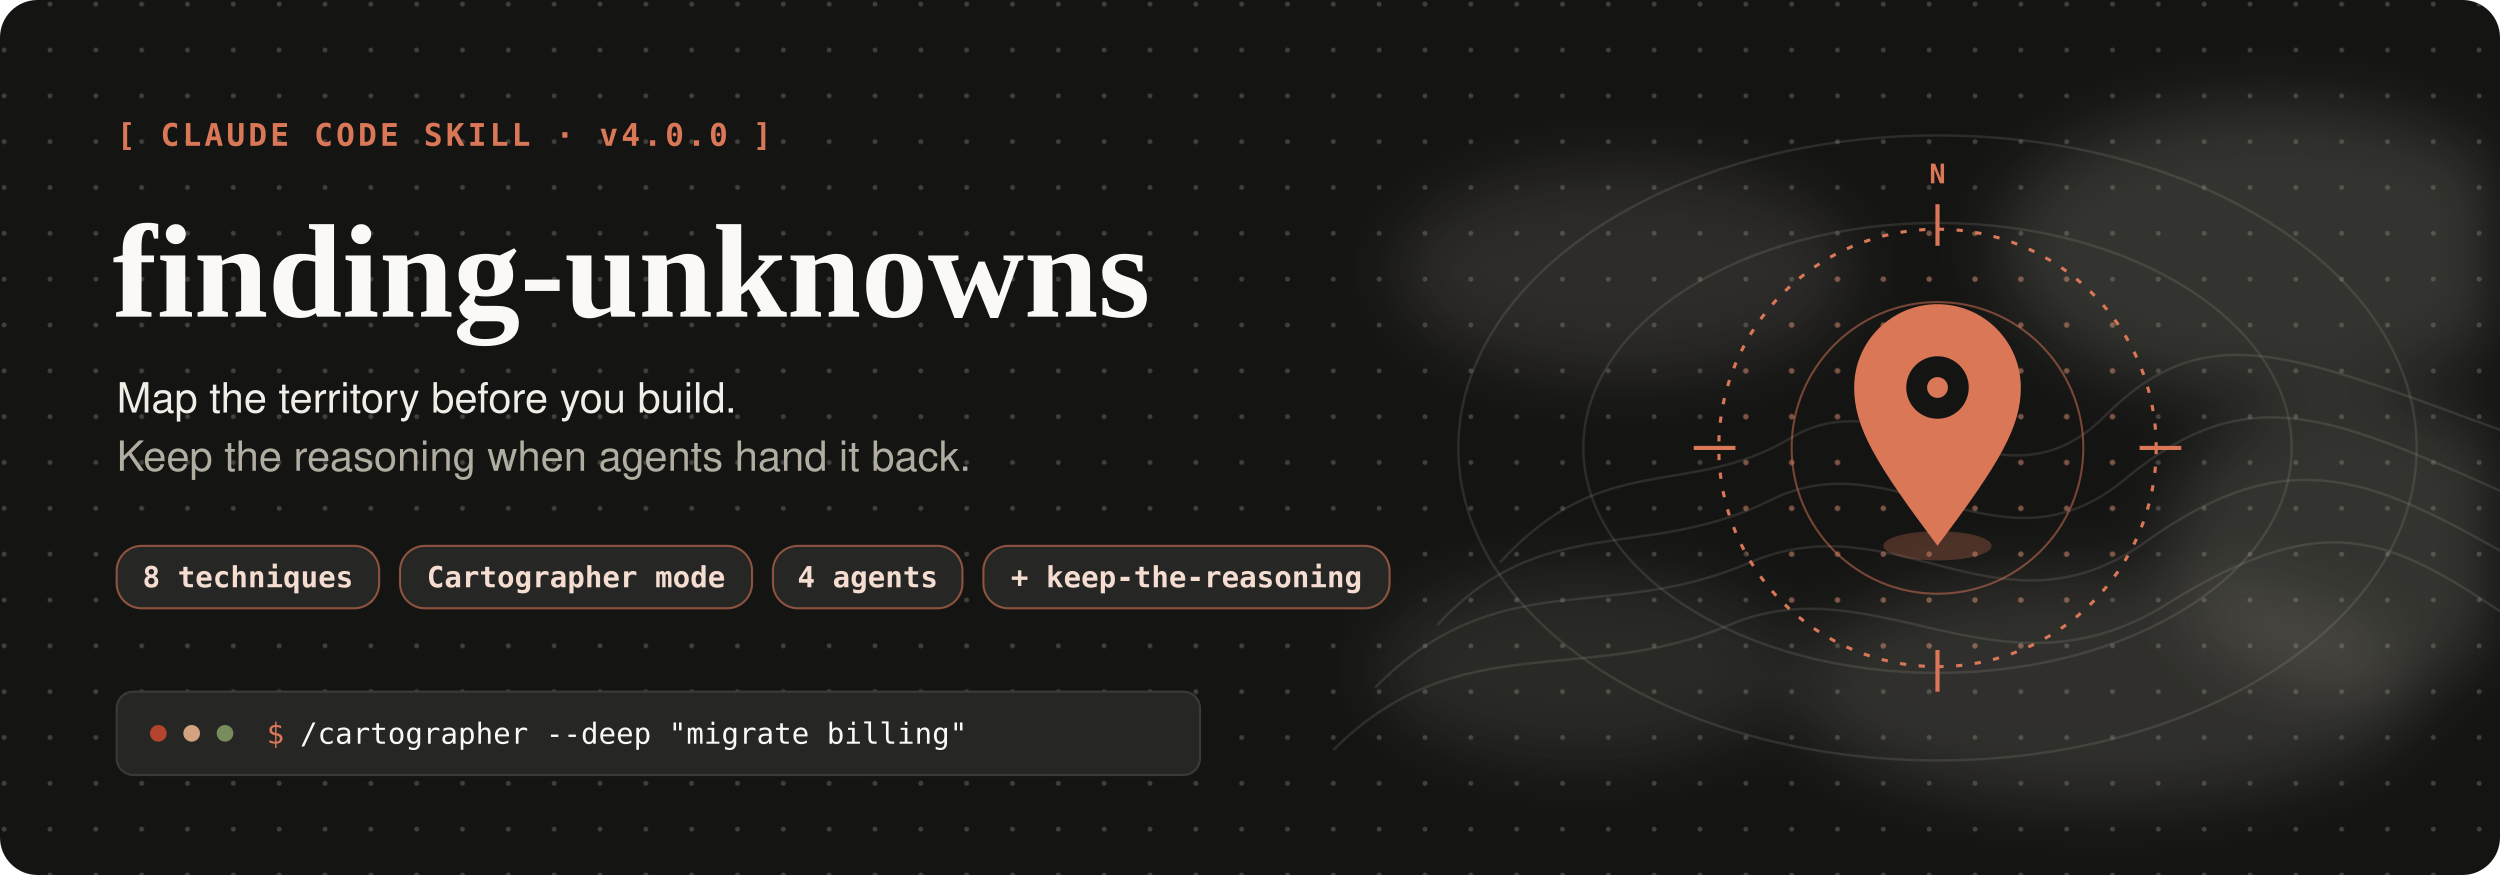
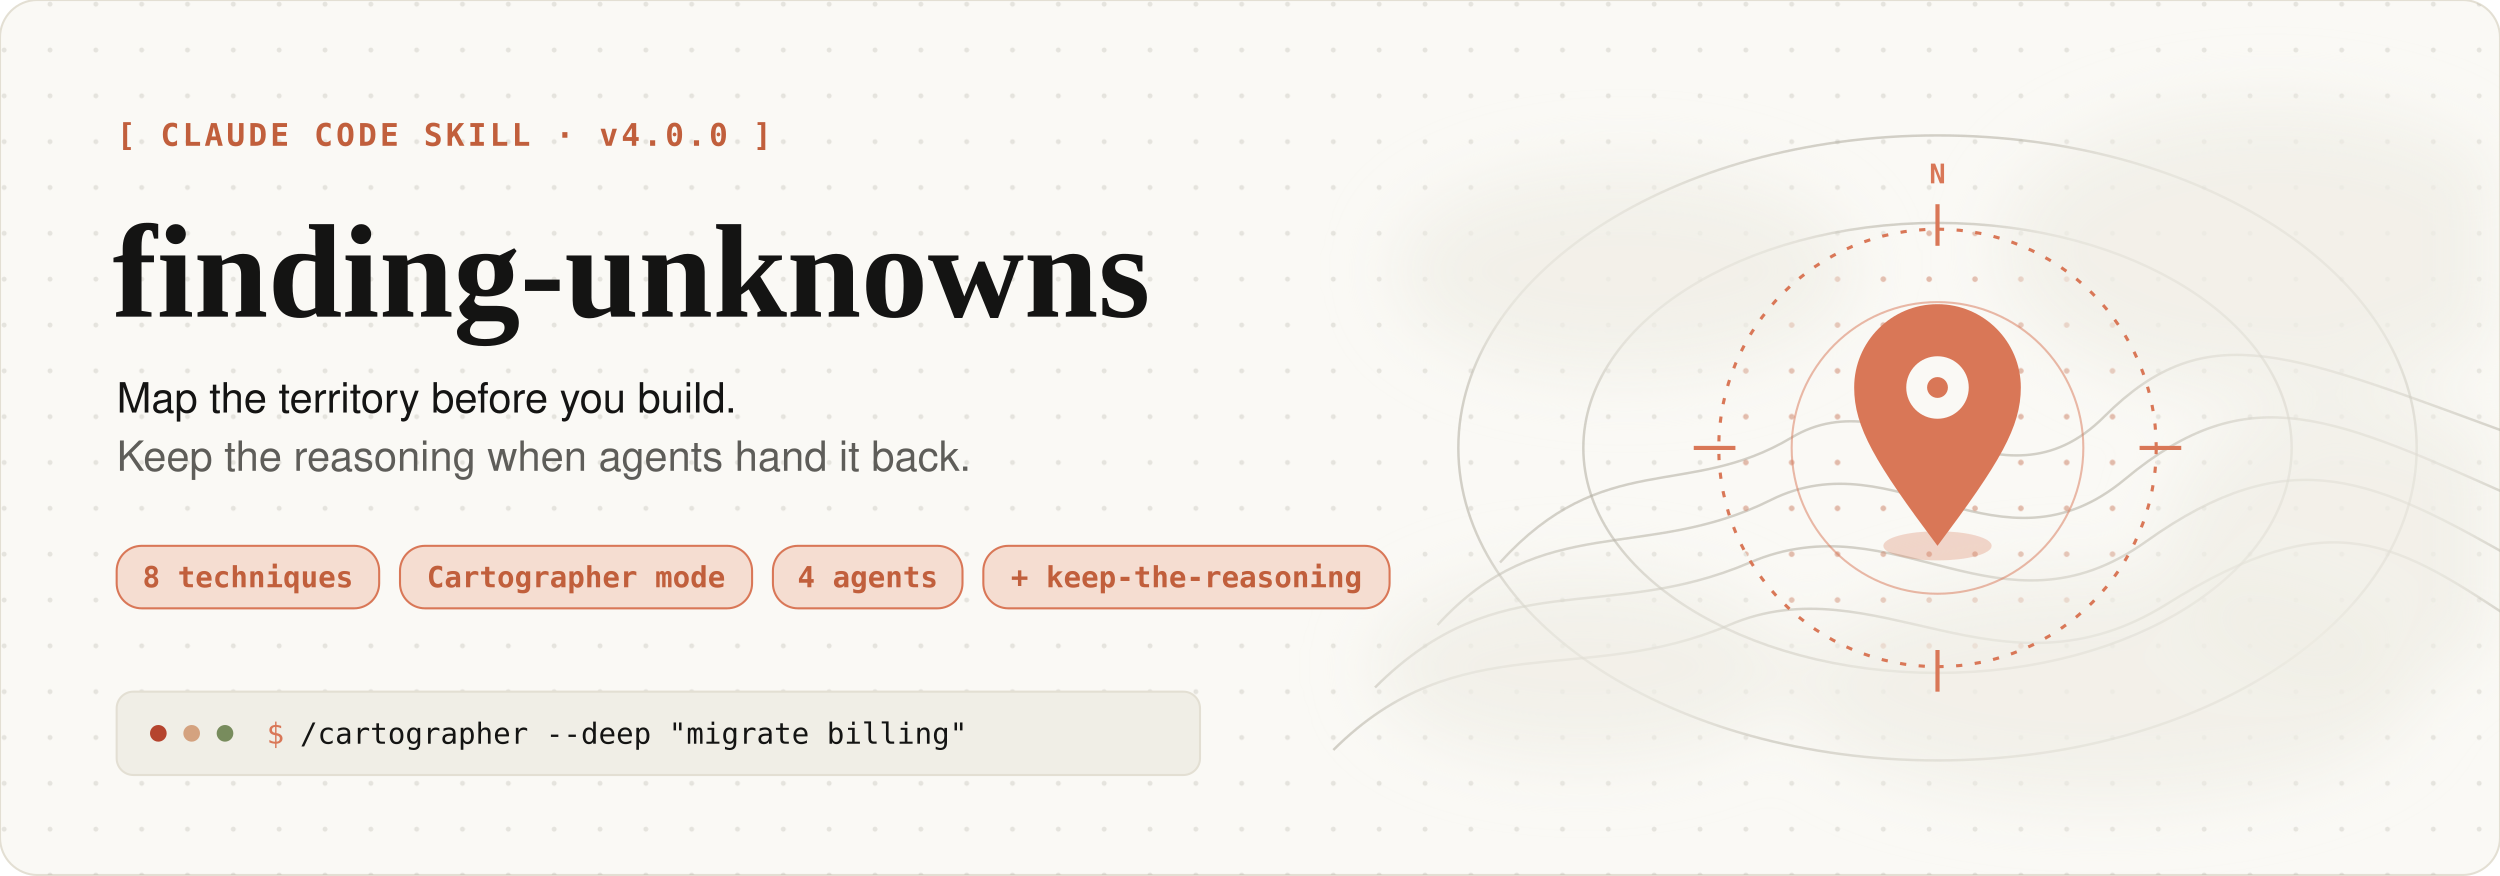
<svg xmlns="http://www.w3.org/2000/svg" width="1200" height="420" viewBox="0 0 1200 420" role="img" aria-labelledby="t d">
  <defs>
    <pattern id="dots" width="22" height="22" patternUnits="userSpaceOnUse">
      <circle cx="2" cy="2" r="1.2" fill="#B1ADA1" opacity="0.28" />
    </pattern>
    <pattern id="dotsb" width="22" height="22" patternUnits="userSpaceOnUse">
      <circle cx="2" cy="2" r="1.4" fill="#D97757" opacity="0.75" />
    </pattern>
    <filter id="fog" x="-30%" y="-30%" width="160%" height="160%">
      <feGaussianBlur stdDeviation="16" />
    </filter>
    <clipPath id="clr">
      <circle cx="930" cy="215" r="105" />
    </clipPath>
    <clipPath id="frame">
      <rect width="1200" height="420" rx="18" />
    </clipPath>
  </defs>
-   <rect width="1200" height="420" rx="18" fill="#141413" />
+   <rect width="1200" height="420" rx="18" fill="#FAF9F5" stroke="#E3DFD3" />
  <g clip-path="url(#frame)">
    <rect width="1200" height="420" fill="url(#dots)" />
-     <g fill="none" stroke="#B1ADA1" stroke-opacity="0.16" stroke-width="1.2">
+     <g fill="none" stroke="#B1ADA1" stroke-opacity="0.55" stroke-width="1.2">
      <path d="M640 360C700 300 760 330 830 300S960 340 1040 290S1150 260 1210 300" />
      <path d="M660 330C720 270 770 300 840 270S960 310 1030 260S1140 230 1210 270" />
      <path d="M690 300C740 245 790 270 850 240S960 280 1020 230S1120 200 1210 240" />
      <path d="M720 270C770 215 810 240 860 210S960 250 1010 200S1100 170 1210 210" />
      <ellipse cx="930" cy="215" rx="230" ry="150" />
      <ellipse cx="930" cy="215" rx="170" ry="108" />
    </g>
    <g clip-path="url(#clr)">
      <rect x="800" y="100" width="260" height="230" fill="url(#dotsb)" opacity="0.5" />
    </g>
-     <g filter="url(#fog)" fill="#B1ADA1">
-       <ellipse cx="1090" cy="120" rx="130" ry="70" opacity="0.2" />
-       <ellipse cx="1010" cy="330" rx="150" ry="55" opacity="0.18" />
-       <ellipse cx="780" cy="130" rx="110" ry="50" opacity="0.16" />
-       <ellipse cx="1130" cy="260" rx="90" ry="70" opacity="0.2" />
-       <ellipse cx="760" cy="320" rx="100" ry="45" opacity="0.14" />
+     <g filter="url(#fog)" fill="#F0EEE6">
+       <ellipse cx="1090" cy="120" rx="130" ry="70" opacity="0.75" />
+       <ellipse cx="1010" cy="330" rx="150" ry="55" opacity="0.75" />
+       <ellipse cx="780" cy="130" rx="110" ry="50" opacity="0.75" />
+       <ellipse cx="1130" cy="260" rx="90" ry="70" opacity="0.75" />
+       <ellipse cx="760" cy="320" rx="100" ry="45" opacity="0.75" />
    </g>
    <circle cx="930" cy="215" r="105" fill="none" stroke="#D97757" stroke-width="1.5" stroke-dasharray="3 6" />
    <circle cx="930" cy="215" r="70" fill="none" stroke="#D97757" stroke-opacity="0.5" stroke-width="1" />
    <g stroke="#D97757" stroke-width="2">
      <path d="M930 98V118M930 312V332M813 215H833M1027 215H1047" />
    </g>
    <g font-family="ui-monospace, SFMono-Regular, Menlo, Consolas, monospace" font-size="13" font-weight="700" fill="#D97757" text-anchor="middle">
      <text x="930" y="88">N</text>
    </g>
    <ellipse cx="930" cy="262" rx="26" ry="7" fill="#D97757" opacity="0.28" />
    <path d="M930 262C900 222 890 205 890 186a40 40 0 0 1 80 0c0 19-10 36-40 76z" fill="#D97757" />
-     <circle cx="930" cy="186" r="15" fill="#141413" />
+     <circle cx="930" cy="186" r="15" fill="#FAF9F5" />
    <circle cx="930" cy="186" r="5" fill="#D97757" />
  </g>
-   <text x="56" y="70" font-family="ui-monospace, SFMono-Regular, Menlo, Consolas, monospace" font-size="15" font-weight="700" fill="#D97757" letter-spacing="1.5">[ CLAUDE CODE SKILL · v4.0.0 ]</text>
-   <text x="54" y="152" font-family="Georgia, 'Times New Roman', serif" font-size="64" font-weight="700" fill="#FAF9F5">finding-unknowns</text>
-   <text x="56" y="198" font-family="-apple-system, 'Segoe UI', Helvetica, Arial, sans-serif" font-size="20" fill="#F0EEE6">Map the territory before you build.</text>
-   <text x="56" y="226" font-family="-apple-system, 'Segoe UI', Helvetica, Arial, sans-serif" font-size="20" fill="#B1ADA1">Keep the reasoning when agents hand it back.</text>
-   <rect x="56" y="262" width="126" height="30" rx="12" fill="#262624" stroke="#D97757" stroke-opacity="0.6" />
-   <text x="119.0" y="281.9" font-family="ui-monospace, SFMono-Regular, Menlo, Consolas, monospace" font-size="14" font-weight="700" fill="#F5DDD1" text-anchor="middle">8 techniques</text>
-   <rect x="192" y="262" width="169" height="30" rx="12" fill="#262624" stroke="#D97757" stroke-opacity="0.6" />
-   <text x="276.5" y="281.9" font-family="ui-monospace, SFMono-Regular, Menlo, Consolas, monospace" font-size="14" font-weight="700" fill="#F5DDD1" text-anchor="middle">Cartographer mode</text>
-   <rect x="371" y="262" width="91" height="30" rx="12" fill="#262624" stroke="#D97757" stroke-opacity="0.6" />
-   <text x="416.5" y="281.9" font-family="ui-monospace, SFMono-Regular, Menlo, Consolas, monospace" font-size="14" font-weight="700" fill="#F5DDD1" text-anchor="middle">4 agents</text>
-   <rect x="472" y="262" width="195" height="30" rx="12" fill="#262624" stroke="#D97757" stroke-opacity="0.6" />
-   <text x="569.5" y="281.9" font-family="ui-monospace, SFMono-Regular, Menlo, Consolas, monospace" font-size="14" font-weight="700" fill="#F5DDD1" text-anchor="middle">+ keep-the-reasoning</text>
-   <rect x="56" y="332" width="520" height="40" rx="8" fill="#262624" stroke="#3a3a37" />
+   <text x="56" y="70" font-family="ui-monospace, SFMono-Regular, Menlo, Consolas, monospace" font-size="15" font-weight="700" fill="#C15F3C" letter-spacing="1.5">[ CLAUDE CODE SKILL · v4.0.0 ]</text>
+   <text x="54" y="152" font-family="Georgia, 'Times New Roman', serif" font-size="64" font-weight="700" fill="#141413">finding-unknowns</text>
+   <text x="56" y="198" font-family="-apple-system, 'Segoe UI', Helvetica, Arial, sans-serif" font-size="20" fill="#141413">Map the territory before you build.</text>
+   <text x="56" y="226" font-family="-apple-system, 'Segoe UI', Helvetica, Arial, sans-serif" font-size="20" fill="#5E5D59">Keep the reasoning when agents hand it back.</text>
+   <rect x="56" y="262" width="126" height="30" rx="12" fill="#F5DDD1" stroke="#D97757" />
+   <text x="119.0" y="281.9" font-family="ui-monospace, SFMono-Regular, Menlo, Consolas, monospace" font-size="14" font-weight="700" fill="#C15F3C" text-anchor="middle">8 techniques</text>
+   <rect x="192" y="262" width="169" height="30" rx="12" fill="#F5DDD1" stroke="#D97757" />
+   <text x="276.5" y="281.9" font-family="ui-monospace, SFMono-Regular, Menlo, Consolas, monospace" font-size="14" font-weight="700" fill="#C15F3C" text-anchor="middle">Cartographer mode</text>
+   <rect x="371" y="262" width="91" height="30" rx="12" fill="#F5DDD1" stroke="#D97757" />
+   <text x="416.5" y="281.9" font-family="ui-monospace, SFMono-Regular, Menlo, Consolas, monospace" font-size="14" font-weight="700" fill="#C15F3C" text-anchor="middle">4 agents</text>
+   <rect x="472" y="262" width="195" height="30" rx="12" fill="#F5DDD1" stroke="#D97757" />
+   <text x="569.5" y="281.9" font-family="ui-monospace, SFMono-Regular, Menlo, Consolas, monospace" font-size="14" font-weight="700" fill="#C15F3C" text-anchor="middle">+ keep-the-reasoning</text>
+   <rect x="56" y="332" width="520" height="40" rx="8" fill="#F0EEE6" stroke="#E3DFD3" />
  <circle cx="76" cy="352" r="4" fill="#B5442E" />
  <circle cx="92" cy="352" r="4" fill="#D4A27F" />
  <circle cx="108" cy="352" r="4" fill="#788C5D" />
  <text x="128" y="357" font-family="ui-monospace, SFMono-Regular, Menlo, Consolas, monospace" font-size="14" fill="#D97757">$</text>
-   <text x="144" y="357" font-family="ui-monospace, SFMono-Regular, Menlo, Consolas, monospace" font-size="14" fill="#FAF9F5">/cartographer --deep "migrate billing"</text>
+   <text x="144" y="357" font-family="ui-monospace, SFMono-Regular, Menlo, Consolas, monospace" font-size="14" fill="#141413">/cartographer --deep "migrate billing"</text>
</svg>
